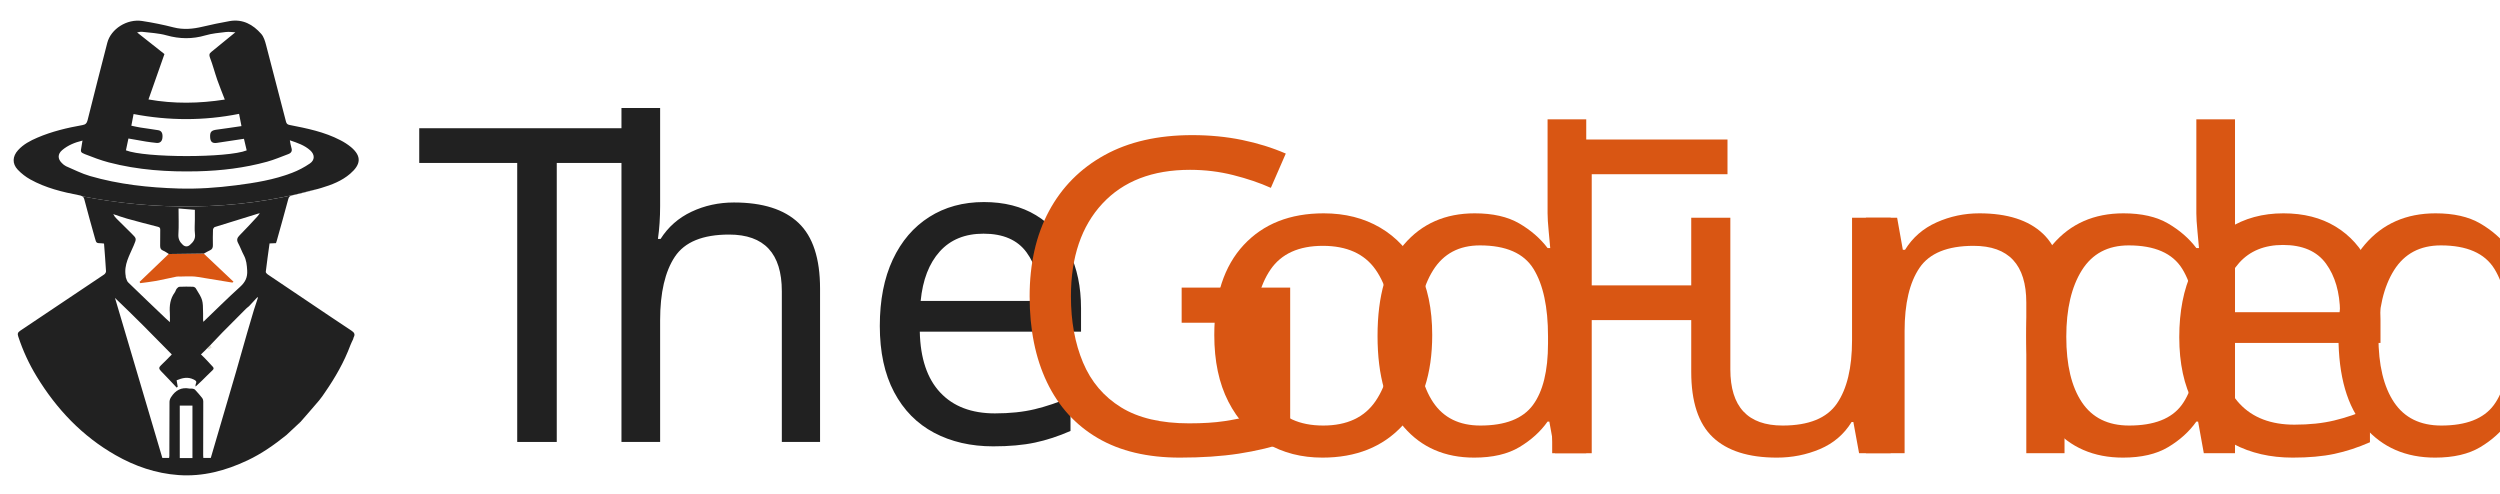
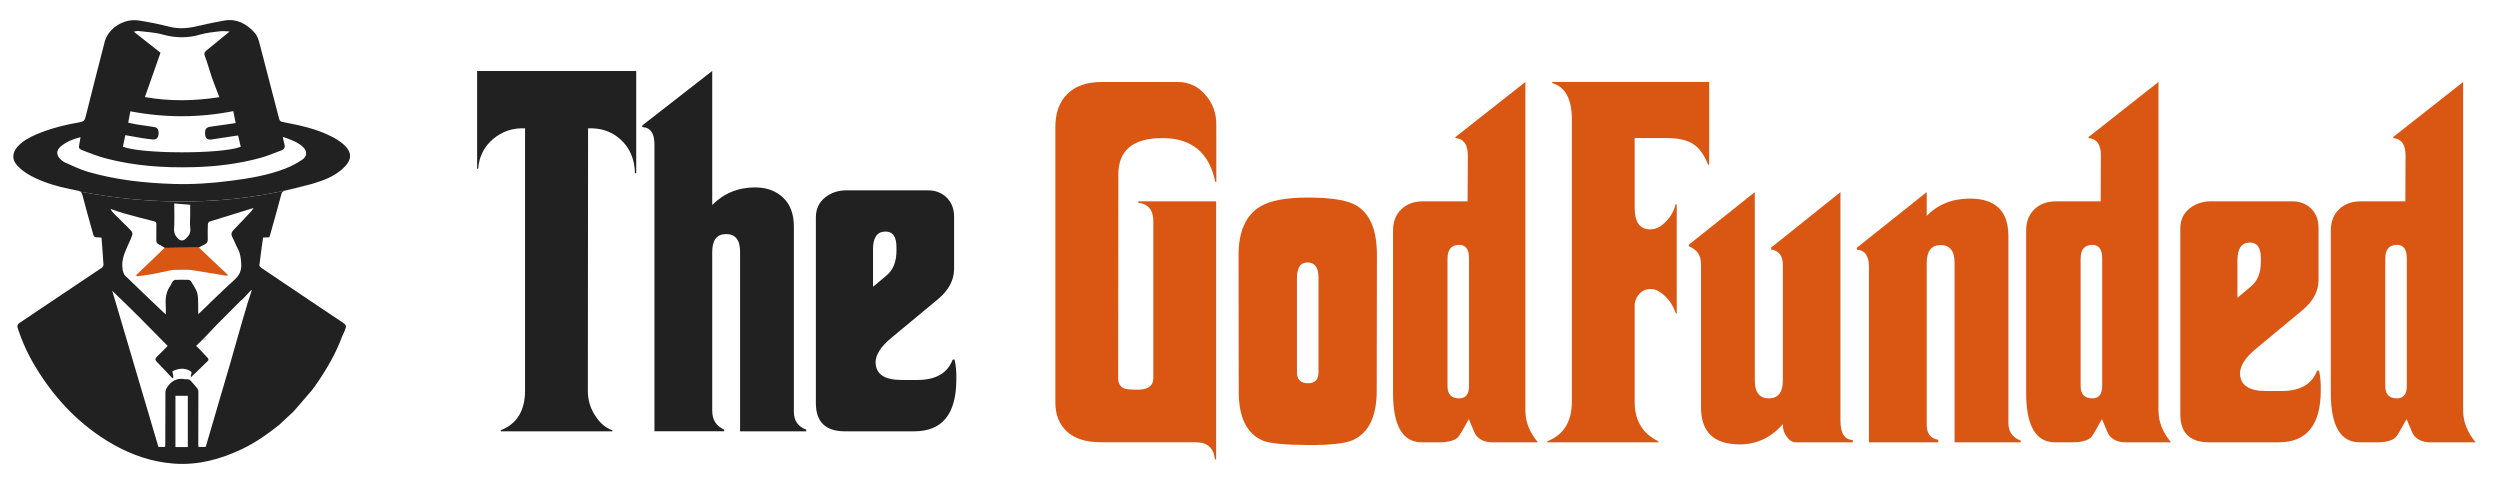
- <svg xmlns="http://www.w3.org/2000/svg" id="Layer_1" data-name="Layer 1" viewBox="0 0 3973.26 783.72">
+ <svg xmlns="http://www.w3.org/2000/svg" id="Layer_1" data-name="Layer 1" viewBox="0 0 4071.28 783.72">
  <defs>
-     <style>.cls-1{fill:#e5e5dc;}.cls-2{fill:#e1dfd2;}.cls-3{fill:#e4e7e7;}.cls-4{fill:#e0ded1;}.cls-5{fill:#e2e2df;}.cls-6{fill:none;}.cls-11,.cls-7{fill:#d95613;}.cls-8,.cls-9{fill:#212121;}.cls-11,.cls-9{font-size:698.29px;font-family:CorleoneDue, Corleone Due;}.cls-9{letter-spacing:-0.02em;}.cls-10{letter-spacing:0em;}.cls-12{letter-spacing:-0.01em;}.cls-13{letter-spacing:-0.01em;}.cls-14{letter-spacing:-0.08em;}.cls-15{letter-spacing:-0.01em;}.cls-16{letter-spacing:-0.01em;}.cls-17{letter-spacing:0em;}</style>
+     <style>.cls-1{fill:#e5e5dc;}.cls-2{fill:#e1dfd2;}.cls-3{fill:#e4e7e7;}.cls-4{fill:#e0ded1;}.cls-5{fill:#e2e2df;}.cls-6{fill:none;}.cls-7{fill:#d95613;}.cls-8{fill:#212121;}</style>
  </defs>
  <path class="cls-1" d="M564,541.14l-1-2.08Z" />
  <path class="cls-2" d="M334.19,548.59l2.25,3.89c-2.66.67-4.21,4.61-7.37,1.18Z" />
  <path class="cls-3" d="M476.6,671.32l1,2.34-2.68-.71Z" />
  <path class="cls-4" d="M130.6,223.6l.63-.39c-.09.26-.17.52-.26.78Z" />
  <path class="cls-5" d="M489.91,669.59l4.17-4.18Z" />
  <path class="cls-5" d="M486.3,668.38l-.51.67a4.62,4.62,0,0,1-.53-.64s.2-.36.25-.35A5.94,5.94,0,0,1,486.3,668.38Z" />
  <path class="cls-6" d="M290.58,389.09c3.46,3.17,7.64,3.3,11.21.19,5.23-4.57,9.11-9.33,8.08-17.3-1-7.52-.18-15.26-.17-22.91V333.43l-25.94-2.12c0,14,.61,27.56-.24,41C283.06,379.68,285.65,384.58,290.58,389.09Z" />
  <path class="cls-6" d="M285.7,728h20.16v-83.4H285.7Z" />
  <path class="cls-6" d="M395.69,486.71c-1.6,1.33-3.3,2.54-4.76,4q-18.76,18.75-37.42,37.6c-6.55,6.66-12.89,13.52-19.32,20.28l-5.12,5.07-3,3.18c-2.19,2.09-4.38,4.18-6.72,6.43l5.57,5.43c.84.87,1.67,1.75,2.51,2.63,3.54,3.8,7.08,7.62,10.64,11.4,1.91,2,1.89,3.61-.29,5.66-5.83,5.46-11.39,11.21-17.12,16.79-3.21,3.12-6.53,6.13-9.8,9.18a6.91,6.91,0,0,1,.41-4.55c1.75-3.9-.18-5-3.59-6.73-9.41-4.63-18.07-2.4-27,1.32l1.76,10.24L280.72,616c-8.29-8.81-16.43-17.77-25-26.35-3.56-3.57-3.44-5.91.2-9.25,5.84-5.37,11.25-11.21,17.08-17.1-30.09-30.83-59.91-60.79-90.29-89.82L258,727.72h10.78a25,25,0,0,0,.39-3.15c.06-28.7,0-57.41.24-86.11a14.75,14.75,0,0,1,2.54-7.43c6.81-10.66,16.18-16.1,29.23-13.55,1.51.29,3.16-.17,4.67.12s3.18.7,4.1,1.7c4,4.32,7.94,8.76,11.59,13.4a9.09,9.09,0,0,1,1.53,5.24c0,28.53-.09,57.06-.15,85.6,0,1.33.17,2.67.27,4.19H335c.23-.69.45-1.32.63-2q19.67-67,39.29-134c6.12-21,12-42.07,18-63.11l10.47-35.51Q406.65,483,410,472.87l-1-.45Z" />
  <path class="cls-6" d="M375.26,294.48c30.19-3.88,60.25-8.78,88.82-19.74a137.19,137.19,0,0,0,28.44-14.91c8.18-5.61,7.83-14.28.54-20.85-9.16-8.27-20.56-12.06-32.4-16,.88,4.38,1.28,8.22,2.46,11.79,1.76,5.31-.34,8.43-5,10.18-11.21,4.18-22.27,8.95-33.77,12.11-35.89,9.86-72.61,14.27-109.77,15.19-47.84,1.17-95.31-2-141.78-14.16-12.89-3.39-25.44-8.23-37.87-13.09-7-2.75-7-3.86-5.51-11.25.65-3.23,1.07-6.49,1.59-9.74l.26-.78-.63.39c-11.6,2.81-22.53,7.18-31.71,14.94-7.39,6.24-7.41,14-.47,20.69a23.89,23.89,0,0,0,6.63,5c12.57,5.41,24.91,11.74,38,15.53,45.86,13.31,93,18.41,140.61,19.84C314.31,300.52,344.86,298.38,375.26,294.48Z" />
  <path class="cls-6" d="M236,158.07c40.38,7.22,80.55,6.53,121.29.17-4.22-11-8.42-21.06-12-31.38-4-11.64-7.09-23.65-11.52-35.12-1.67-4.32-1.26-6.51,2-9.15,12.75-10.3,25.4-20.71,38.29-31.25-4.66-.18-10-1.06-15.13-.45-10.85,1.28-21.92,2.24-32.33,5.3-20.83,6.11-41,5.87-61.94,0-12.56-3.54-26-4.07-39.07-5.65-2.69-.32-5.55.7-7.7,1l43.49,34.37Z" />
  <path class="cls-6" d="M392.06,239c-1.46-6.21-2.94-12.51-4.34-18.45-14.89,2.26-28.94,4.49-43,6.5-7.39,1.05-10.47-1.76-10.77-9.28-.34-8.34,2-10.66,10.82-11.79,12.86-1.66,25.68-3.65,39-5.58-1.36-7-2.58-13.16-3.81-19.47-56.11,11.15-111.72,11-167.67.29-1.19,6.24-2.32,12.13-3.54,18.54,5.13,1.05,9.82,2.18,14.57,2.93,9.44,1.5,18.93,2.63,28.34,4.25,5.39.93,7.44,5.45,6.4,12.77-.73,5.2-4.09,8-9.34,7.41-5.52-.59-11.05-1.23-16.54-2.12-9.22-1.49-18.41-3.2-28.07-4.89-1.38,6.52-2.68,12.71-4,18.8C230.81,251.05,361.84,251.13,392.06,239Z" />
  <path class="cls-7" d="M222.92,450c8.15-1.12,16.36-1.94,24.45-3.44,11.09-2.05,22.07-4.67,33.13-6.89,2.13-.43,4.41-.13,6.62-.17,5.7-.11,11.39-.37,17.08-.27a76.53,76.53,0,0,1,10.78,1c17.66,2.84,35.3,5.79,53,8.68a13.2,13.2,0,0,0,2,0l1.05-1.26-47.17-44.56.41-.24-56.17.77L221.8,448Z" />
  <path class="cls-6" d="M236,158.07c40.38,7.22,80.55,6.53,121.29.17-4.22-11-8.42-21.06-12-31.38-4-11.64-7.09-23.65-11.52-35.12-1.67-4.32-1.26-6.51,2-9.15,12.75-10.3,25.4-20.71,38.29-31.25-4.66-.18-10-1.06-15.13-.45-10.85,1.28-21.92,2.24-32.33,5.3-20.83,6.11-41,5.87-61.94,0-12.56-3.54-26-4.07-39.07-5.65-2.69-.32-5.55.7-7.7,1l43.49,34.37Z" />
  <path class="cls-6" d="M464.08,274.74a137.19,137.19,0,0,0,28.44-14.91c8.18-5.61,7.83-14.28.54-20.85-9.16-8.27-20.56-12.06-32.4-16,.88,4.38,1.28,8.22,2.46,11.79,1.76,5.31-.34,8.43-5,10.18-11.21,4.18-22.27,8.95-33.77,12.11-35.89,9.86-72.61,14.27-109.77,15.19-47.84,1.17-95.31-2-141.78-14.16-12.89-3.39-25.44-8.23-37.87-13.09-7-2.75-7-3.86-5.51-11.25.65-3.23,1.07-6.49,1.59-9.74l.26-.78-.63.39c-11.6,2.81-22.53,7.18-31.71,14.94-7.39,6.24-7.41,14-.47,20.69a23.89,23.89,0,0,0,6.63,5c12.57,5.41,24.91,11.74,38,15.53,45.86,13.31,93,18.41,140.61,19.84,30.67.93,61.22-1.21,91.62-5.11C405.45,290.6,435.51,285.7,464.08,274.74Z" />
  <path class="cls-6" d="M392.06,239c-1.46-6.21-2.94-12.51-4.34-18.45-14.89,2.26-28.94,4.49-43,6.5-7.39,1.05-10.47-1.76-10.77-9.28-.34-8.34,2-10.66,10.82-11.79,12.86-1.66,25.68-3.65,39-5.58-1.36-7-2.58-13.16-3.81-19.47-56.11,11.15-111.72,11-167.67.29-1.19,6.24-2.32,12.13-3.54,18.54,5.13,1.05,9.82,2.18,14.57,2.93,9.44,1.5,18.93,2.63,28.34,4.25,5.39.93,7.44,5.45,6.4,12.77-.73,5.2-4.09,8-9.34,7.41-5.52-.59-11.05-1.23-16.54-2.12-9.22-1.49-18.41-3.2-28.07-4.89-1.38,6.52-2.68,12.71-4,18.8C230.81,251.05,361.84,251.13,392.06,239Z" />
  <path class="cls-8" d="M495.92,302.42c3-.81,5.79-1.44,8.5-1.94,2-.57,4.08-1.15,6.11-1.76,16.53-4.91,32.73-11.16,46-22.6,16.8-14.49,18.84-27.58,1.29-42.36a93.22,93.22,0,0,0-17-11c-25.27-13.18-52.92-18.72-80.55-24.15-3.31-.66-4.87-1.89-5.74-5.27q-15.65-61.08-31.71-122c-1.62-6.09-3.61-12.86-7.6-17.41-13.14-15-29.45-24-50.25-20.42-14.53,2.53-29,5.63-43.34,9-15.27,3.61-30.25,5-45.83,1a502.77,502.77,0,0,0-50-10.17C201.79,29.65,176.22,46,170.52,68q-15.95,61.53-31.37,123.22c-1.15,4.6-3.13,6.71-8,7.57-24.49,4.36-48.66,10.09-71.64,19.93-11.39,4.88-22.35,10.59-30.85,20-8.86,9.75-9.54,21.32-.5,30.91a84.21,84.21,0,0,0,20,15.54c24.29,13.53,51,20,78.06,25.22a12.5,12.5,0,0,1,4.66,1.66C243,334.13,373.39,335.93,495.92,302.42ZM225.58,50.53c13.08,1.58,26.51,2.11,39.07,5.65,20.91,5.88,41.11,6.12,61.94,0,10.41-3.06,21.48-4,32.33-5.3,5.15-.61,10.47.27,15.13.45-12.89,10.54-25.54,21-38.29,31.25-3.26,2.64-3.67,4.83-2,9.15,4.43,11.47,7.47,23.48,11.52,35.12,3.59,10.32,7.79,20.43,12,31.38-40.74,6.36-80.91,7-121.29-.17l25.37-72.15L217.88,51.55C220,51.23,222.89,50.21,225.58,50.53Zm-21.47,169.6c9.66,1.69,18.85,3.4,28.07,4.89,5.49.89,11,1.53,16.54,2.12,5.25.55,8.61-2.21,9.34-7.41,1-7.32-1-11.84-6.4-12.77-9.41-1.62-18.9-2.75-28.34-4.25-4.75-.75-9.44-1.88-14.57-2.93,1.22-6.41,2.35-12.3,3.54-18.54,56,10.69,111.56,10.86,167.67-.29,1.23,6.31,2.45,12.51,3.81,19.47-13.35,1.93-26.17,3.92-39,5.58-8.8,1.13-11.16,3.45-10.82,11.79.3,7.52,3.38,10.33,10.77,9.28,14.09-2,28.14-4.24,43-6.5,1.4,5.94,2.88,12.24,4.34,18.45-30.22,12.11-161.25,12-191.92-.09C201.43,232.84,202.73,226.65,204.11,220.13Zm79.53,79.46c-47.59-1.43-94.75-6.53-140.61-19.84-13.07-3.79-25.41-10.12-38-15.53a23.89,23.89,0,0,1-6.63-5c-6.94-6.69-6.92-14.45.47-20.69,9.18-7.76,20.11-12.13,31.71-14.94l.63-.39L131,224c-.52,3.25-.94,6.51-1.59,9.74-1.48,7.39-1.54,8.5,5.51,11.25,12.43,4.86,25,9.7,37.87,13.09,46.47,12.2,93.94,15.33,141.78,14.16,37.16-.92,73.88-5.33,109.77-15.19,11.5-3.16,22.56-7.93,33.77-12.11,4.7-1.75,6.8-4.87,5-10.18-1.18-3.57-1.58-7.41-2.46-11.79,11.84,4,23.24,7.75,32.4,16,7.29,6.57,7.64,15.24-.54,20.85a137.19,137.19,0,0,1-28.44,14.91c-28.57,11-58.63,15.86-88.82,19.74C344.86,298.38,314.31,300.52,283.64,299.59Z" />
  <path class="cls-6" d="M290.58,389.09c3.46,3.17,7.64,3.3,11.21.19,5.23-4.57,9.11-9.33,8.08-17.3-1-7.52-.18-15.26-.17-22.91V333.43l-25.94-2.12c0,14,.61,27.56-.24,41C283.06,379.68,285.65,384.58,290.58,389.09Z" />
  <path class="cls-6" d="M209,371c8.25,8.17,8.18,8.14,3.6,19.06-6.59,15.7-16.1,30.67-12.71,49,.09.51-.14,1.11.05,1.55,1.16,2.75,1.71,6.16,3.69,8.09,19.95,19.4,40.13,38.57,60.26,57.78,1.8,1.72,3.7,3.33,6.15,5.53,0-5.58.27-10.07-.06-14.53-.85-11.72.57-22.79,7.76-32.59,1.32-1.79,1.77-4.22,3.13-6,1.06-1.39,2.85-3,4.39-3.09,7.12-.34,14.27-.31,21.39-.07a6.33,6.33,0,0,1,4.49,2.4c11.46,18.49,11.42,18.51,11.67,40.28,0,3.31-.07,6.61,0,9.92a30.32,30.32,0,0,0,.37,3.19c19.66-18.82,38.66-37.73,58.51-55.68,8.14-7.36,11.87-14.87,11.2-26-.52-8.48-1.18-16.41-5.25-24-3.36-6.27-5.69-13.09-9.07-19.34-2.8-5.16-1.72-8.52,2.32-12.54,9.61-9.57,18.69-19.67,27.94-29.59,1.34-1.44,2.45-3.09,4.17-5.28a22.5,22.5,0,0,0-2.44.34c-23.07,7.08-46.15,14.13-69.15,21.42-1.32.41-2.8,2.79-2.86,4.3-.31,8.17-.34,16.36-.16,24.53.09,3.91-1,6.58-4.76,8.22-3,1.32-5.84,3.1-9.37,5.05l-56.17.77.17-.17c-3.46-2.05-6-4-8.84-5.13-3.92-1.52-4.94-4.15-4.86-8,.18-8.35,0-16.71.14-25.06.05-2.88-.64-4.14-3.74-4.91q-24.49-6.14-48.84-12.91c-7.45-2.07-14.73-4.79-22.09-7.22a23.84,23.84,0,0,0,5.26,7.16C193.14,355.32,201.07,363.12,209,371Z" />
  <path class="cls-6" d="M285.7,728h20.16v-83.4H285.7Z" />
  <path class="cls-6" d="M395.69,486.71c-1.6,1.33-3.3,2.54-4.76,4q-18.76,18.75-37.42,37.6c-6.55,6.66-12.89,13.52-19.32,20.28l-5.12,5.07-3,3.18c-2.19,2.09-4.38,4.18-6.72,6.43l5.57,5.43c.84.87,1.67,1.75,2.51,2.63,3.54,3.8,7.08,7.62,10.64,11.4,1.91,2,1.89,3.61-.29,5.66-5.83,5.46-11.39,11.21-17.12,16.79-3.21,3.12-6.53,6.13-9.8,9.18a6.91,6.91,0,0,1,.41-4.55c1.75-3.9-.18-5-3.59-6.73-9.41-4.63-18.07-2.4-27,1.32l1.76,10.24L280.72,616c-8.29-8.81-16.43-17.77-25-26.35-3.56-3.57-3.44-5.91.2-9.25,5.84-5.37,11.25-11.21,17.08-17.1-30.09-30.83-59.91-60.79-90.29-89.82L258,727.72h10.78a25,25,0,0,0,.39-3.15c.06-28.7,0-57.41.24-86.11a14.75,14.75,0,0,1,2.54-7.43c6.81-10.66,16.18-16.1,29.23-13.55,1.51.29,3.16-.17,4.67.12s3.18.7,4.1,1.7c4,4.32,7.94,8.76,11.59,13.4a9.09,9.09,0,0,1,1.53,5.24c0,28.53-.09,57.06-.15,85.6,0,1.33.17,2.67.27,4.19H335c.23-.69.45-1.32.63-2q19.67-67,39.29-134c6.12-21,12-42.07,18-63.11l10.47-35.51Q406.65,483,410,472.87l-1-.45Z" />
  <path class="cls-8" d="M134.11,317.23c5.27,20.53,11.14,40.9,16.79,61.33,2.18,7.87,2.17,7.86,10.19,8.09,1.32,0,2.64.26,4.24.42,1.12,14.91,2.34,29.47,3.17,44.05.1,1.68-1.49,4.1-3,5.13Q98.88,481.16,32,525.71c-4.15,2.75-4.28,5.18-2.93,9.3a301.55,301.55,0,0,0,29.21,63.3c31.59,51.84,72.22,94.75,125.27,125,31,17.7,64.22,29.13,100.07,31.71,38.86,2.8,75.15-7,109.92-23.44,22.28-10.53,42.33-24.6,61.46-40L474.92,673l1.68-1.63,1.06-.88c9.88-11.38,19.86-22.68,29.6-34.19,3.45-4.07,6.4-8.59,9.44-13,16.16-23.42,30.25-48,40.2-74.74,1.2-3.24,2.86-6.3,4.31-9.45a13.18,13.18,0,0,1,.88-3c2.81-5,.75-7.8-3.69-10.73-23.23-15.3-46.24-30.92-69.33-46.43q-31.83-21.37-63.61-42.81c-1.39-.94-3.21-2.9-3.06-4.18,1.78-15,3.89-29.92,6-45.07l10.2-.45c.45-1.33.95-2.61,1.31-3.92,6.14-22.05,12.4-44.07,18.27-66.19,1-3.64,2.57-4.94,6-5.76,13.46-3.25,27-6.33,40.31-10.06-2.71.5-5.53,1.13-8.5,1.94C373.39,335.93,243,334.13,130.87,312,132.39,313,133.43,314.57,134.11,317.23ZM305.86,728H285.7v-83.4h20.16Zm97.5-234.82-10.47,35.51c-6,21-11.9,42.11-18,63.11q-19.55,67-39.29,134c-.18.64-.4,1.27-.63,2H323.17c-.1-1.52-.27-2.86-.27-4.19.06-28.54.16-57.07.15-85.6a9.09,9.09,0,0,0-1.53-5.24c-3.65-4.64-7.56-9.08-11.59-13.4-.92-1-2.66-1.43-4.1-1.7s-3.16.17-4.67-.12c-13.05-2.55-22.42,2.89-29.23,13.55a14.75,14.75,0,0,0-2.54,7.43c-.21,28.7-.18,57.41-.24,86.11a25,25,0,0,1-.39,3.15H258L182.76,473.51c30.38,29,60.2,59,90.29,89.82-5.83,5.89-11.24,11.73-17.08,17.1-3.64,3.34-3.76,5.68-.2,9.25,8.52,8.58,16.66,17.54,25,26.35l1.69-1.39-1.76-10.24c9-3.72,17.62-5.95,27-1.32,3.41,1.68,5.34,2.83,3.59,6.73a6.91,6.91,0,0,0-.41,4.55c3.27-3.05,6.59-6.06,9.8-9.18,5.73-5.58,11.29-11.33,17.12-16.79,2.18-2,2.2-3.64.29-5.66-3.56-3.78-7.1-7.6-10.64-11.4-.84-.88-1.67-1.76-2.51-2.63l-5.57-5.43c2.34-2.25,4.53-4.34,6.72-6.43l3-3.18,5.12-5.07c6.43-6.76,12.77-13.62,19.32-20.28q18.6-18.9,37.42-37.6c1.46-1.46,3.16-2.67,4.76-4L409,472.42l1,.45Q406.65,483,403.36,493.14ZM283.52,372.34c.85-13.47.24-27,.24-41l25.94,2.12v15.64c0,7.65-.79,15.39.17,22.91,1,8-2.85,12.73-8.08,17.3-3.57,3.11-7.75,3-11.21-.19C285.65,384.58,283.06,379.68,283.52,372.34Zm-81.44-24.82q24.33,6.76,48.84,12.91c3.1.77,3.79,2,3.74,4.91-.17,8.35,0,16.71-.14,25.06-.08,3.86.94,6.49,4.86,8,2.86,1.1,5.38,3.08,8.84,5.13l-.17.17,56.17-.77c3.53-1.95,6.36-3.73,9.37-5.05,3.75-1.64,4.85-4.31,4.76-8.22-.18-8.17-.15-16.36.16-24.53.06-1.51,1.54-3.89,2.86-4.3,23-7.29,46.08-14.34,69.15-21.42a22.5,22.5,0,0,1,2.44-.34c-1.72,2.19-2.83,3.84-4.17,5.28-9.25,9.92-18.33,20-27.94,29.59-4,4-5.12,7.38-2.32,12.54,3.38,6.25,5.71,13.07,9.07,19.34,4.07,7.6,4.73,15.53,5.25,24,.67,11.09-3.06,18.6-11.2,26-19.85,17.95-38.85,36.86-58.51,55.68a30.32,30.32,0,0,1-.37-3.19c0-3.31.07-6.61,0-9.92-.25-21.77-.21-21.79-11.67-40.28a6.33,6.33,0,0,0-4.49-2.4c-7.12-.24-14.27-.27-21.39.07-1.54.07-3.33,1.7-4.39,3.09-1.36,1.75-1.81,4.18-3.13,6-7.19,9.8-8.61,20.87-7.76,32.59.33,4.46.06,8.95.06,14.53-2.45-2.2-4.35-3.81-6.15-5.53-20.13-19.21-40.31-38.38-60.26-57.78-2-1.93-2.53-5.34-3.69-8.09-.19-.44,0-1-.05-1.55-3.39-18.3,6.12-33.27,12.71-49,4.58-10.92,4.65-10.89-3.6-19.06-7.92-7.84-15.85-15.64-23.74-23.5A23.84,23.84,0,0,1,180,340.3C187.35,342.73,194.63,345.45,202.08,347.52Z" />
-   <text class="cls-9" transform="translate(659.31 702.39)">T<tspan class="cls-10" x="269.02" y="0">he</tspan>
-   </text>
-   <text class="cls-11" transform="translate(1593.8 720.31)">
-     <tspan class="cls-12">G</tspan>
-     <tspan class="cls-13" x="297.66" y="0">o</tspan>
-     <tspan x="557.13" y="0">d</tspan>
-     <tspan class="cls-14" x="805.35" y="0">F</tspan>
-     <tspan class="cls-15" x="1038.92" y="0">u</tspan>
-     <tspan x="1312.37" y="0">n</tspan>
-     <tspan class="cls-16" x="1588.21" y="0">d</tspan>
-     <tspan class="cls-12" x="1831.31" y="0">e</tspan>
-     <tspan class="cls-17" x="2084.31" y="0">d</tspan>
-   </text>
+   <path class="cls-8" d="M1036.1,282h-2q-1-34.44-23.52-54.9Q989,207.65,957.68,209l-.35,427.57a72.07,72.07,0,0,0,13,41.94q11.6,17.06,26.94,22.16v1.71H815.49v-1.71Q855,685,855.05,636.24V209q-29.67-1.35-51.83,17.22t-24.55,48.59H777V115.59H1036.1Z" />
+   <path class="cls-8" d="M1313,702.39H1205.21V409.84q0-28.63-22.84-28.64-22.5,0-22.5,29.32V668.63q0,22.5,19.43,31v2.73H1065.76V234.93q0-26.94-19.77-28v-2.73l113.88-88.65V333.8q28.29-28.64,70.58-28.64,27.94.34,45.17,17t17.22,46.71V670.68q0,21.48,20.12,29Z" />
+   <path class="cls-8" d="M1557.43,618.51q-.35,83.88-68.53,83.88H1375.7q-47.06,0-47.06-46V354.26q0-20.46,14.66-32.39t35.46-11.93h132q18.06,0,30,10.91,13,12.27,13,32v84.9q0,27.61-26.26,49.44l-76,63.08q-25.92,21.48-25.57,40.23.67,28.31,42.28,28.3h25.57q45,0,57.62-33.07l3.07-.34Q1557.77,598.4,1557.43,618.51Zm-97.52-210.38v-5.45q0-26.25-18.75-25.57-19.44.67-19.43,28.64v61.37l21.82-18.41Q1459.92,435.41,1459.91,408.13Z" />
+   <path class="cls-7" d="M1980.82,296.15h-1.71q-14.67-71.26-85.92-71.26-72,0-71.94,59.32l-.35,331.08q0,13.29,9.89,17.39,4.77,1.71,19.1,2,28.29.69,28.3-18.75V360.25q0-27.27-24.55-30v-2.38h126.84V748.27h-2q-2.73-28-31-28H1794q-37.85,0-56.6-17.56t-18.75-47.23V207.16q0-35.11,19.77-54.39T1794,133.51h123.77q27.94,0,46,21.82,17,20.13,17,47Z" />
+   <path class="cls-7" d="M2242.33,415.14,2242,636.43q0,62.4-38.53,80.13-18.75,8.51-73.3,8.18-57-.35-73.65-7.16-39.21-17.05-39.21-79.45L2017,415.48q0-58.29,35.8-79.44,24.21-14.32,77.4-14.32,56.25,0,78.08,12.62Q2242.34,354.11,2242.33,415.14Zm-95.12,190.94V452.65q0-24.56-16.71-25.23-18.42-.68-18.41,25.23V606.08q0,18.07,18.07,18.07Q2147.2,624.15,2147.21,606.08Z" />
+   <path class="cls-7" d="M2504.54,720.31h-74q-18.77,0-27.62-12.62-1.36-2-10.91-25.23-14.33,26.26-17.73,29.66-8.53,8.19-30.69,8.19h-28q-47.05,0-47-80.47V375.59q0-21.81,13.47-34.78t35.63-12.95H2390l.34-75q0-26.26-20.11-28v-1.71l113.88-89.67v535Q2484.08,696.1,2504.54,720.31Zm-112.18-91.72v-208q0-21.81-16-21.82-19.1,0-19.09,22.5V628.93q0,19.77,19.09,19.77Q2392.35,648.7,2392.36,628.59Z" />
+   <path class="cls-7" d="M2783.44,268.19h-1.7q-9.21-22.84-22.51-32.39-15.33-10.91-43.3-10.91h-53.87V338.43q0,34.77,24.89,35.12,13.64.34,26.25-13a61.17,61.17,0,0,0,15.69-28l1.7.34V510.61h-1.36q-6.14-18.06-18.75-29.32-10.58-9.89-20.46-10.57-12.27-.68-20.12,7.67a28.58,28.58,0,0,0-7.84,20.29V654.5q0,45.35,38.53,64.1v1.71H2519.88V718.6q39.88-15.68,39.89-64.44v-460q0-49.44-32.05-59v-1.7h255.72Z" />
+   <path class="cls-7" d="M3017.34,720.31h-93.08q-8.18,0-14.83-9.55a31,31,0,0,1-6-20.12q-29.33,33.42-70.92,33.08-62.39-.35-62.39-60.35V430.15q0-21.48-19.78-29v-2.72l107.4-85.59V619.72q0,29,22.85,29t22.84-29.32V431.51q0-22.15-19.09-25.23v-3.07l112.86-90.36V685.19q0,30.67,20.11,31.37Z" />
+   <path class="cls-7" d="M3290.8,720.31H3183.05V427.76q0-28.63-22.84-28.64-22.5,0-22.51,29.32V692q0,21.13,18.76,24.2v4.1H3043.6V434.58q0-26.94-19.78-28v-3.07l113.88-90.7v38.88q26.94-28.31,70.92-28.3,62.05.33,62.06,61V688.6q0,21.48,20.12,29Z" />
+   <path class="cls-7" d="M3535.61,720.31h-74q-18.75,0-27.62-12.62-1.36-2-10.91-25.23-14.33,26.26-17.73,29.66-8.52,8.19-30.69,8.19h-28q-47,0-47.05-80.47V375.59q0-21.81,13.47-34.78t35.63-12.95H3421l.34-75q0-26.26-20.11-28v-1.71l113.88-89.67v535Q3515.15,696.1,3535.61,720.31Zm-112.18-91.72v-208q0-21.81-16-21.82-19.11,0-19.1,22.5V628.93q0,19.77,19.1,19.77Q3423.43,648.7,3423.43,628.59Z" />
+   <path class="cls-7" d="M3779.4,636.43q-.34,83.88-68.54,83.88h-113.2q-47.05,0-47-46V372.18q0-20.46,14.66-32.39t35.46-11.93h132q18.06,0,30,10.91,13,12.27,13,32.05v84.9q0,27.61-26.26,49.44l-76,63.08q-25.92,21.48-25.57,40.23.67,28.31,42.27,28.3h25.58q45,0,57.62-33.07l3.07-.34Q3779.73,616.32,3779.4,636.43Zm-97.52-210.37V420.6q0-26.25-18.75-25.57-19.44.69-19.44,28.64V485l21.83-18.41Q3681.89,453.33,3681.88,426.06Z" />
+   <path class="cls-7" d="M4031.71,720.31h-74q-18.75,0-27.62-12.62-1.36-2-10.91-25.23-14.33,26.26-17.73,29.66-8.52,8.19-30.69,8.19h-27.95q-47.06,0-47.06-80.47V375.59q0-21.81,13.47-34.78t35.63-12.95h72.29l.34-75q0-26.26-20.12-28v-1.71l113.88-89.67v535Q4011.25,696.1,4031.71,720.31Zm-112.18-91.72v-208q0-21.81-16-21.82-19.11,0-19.1,22.5V628.93q0,19.77,19.1,19.77Q3919.53,648.7,3919.53,628.59Z" />
</svg>
